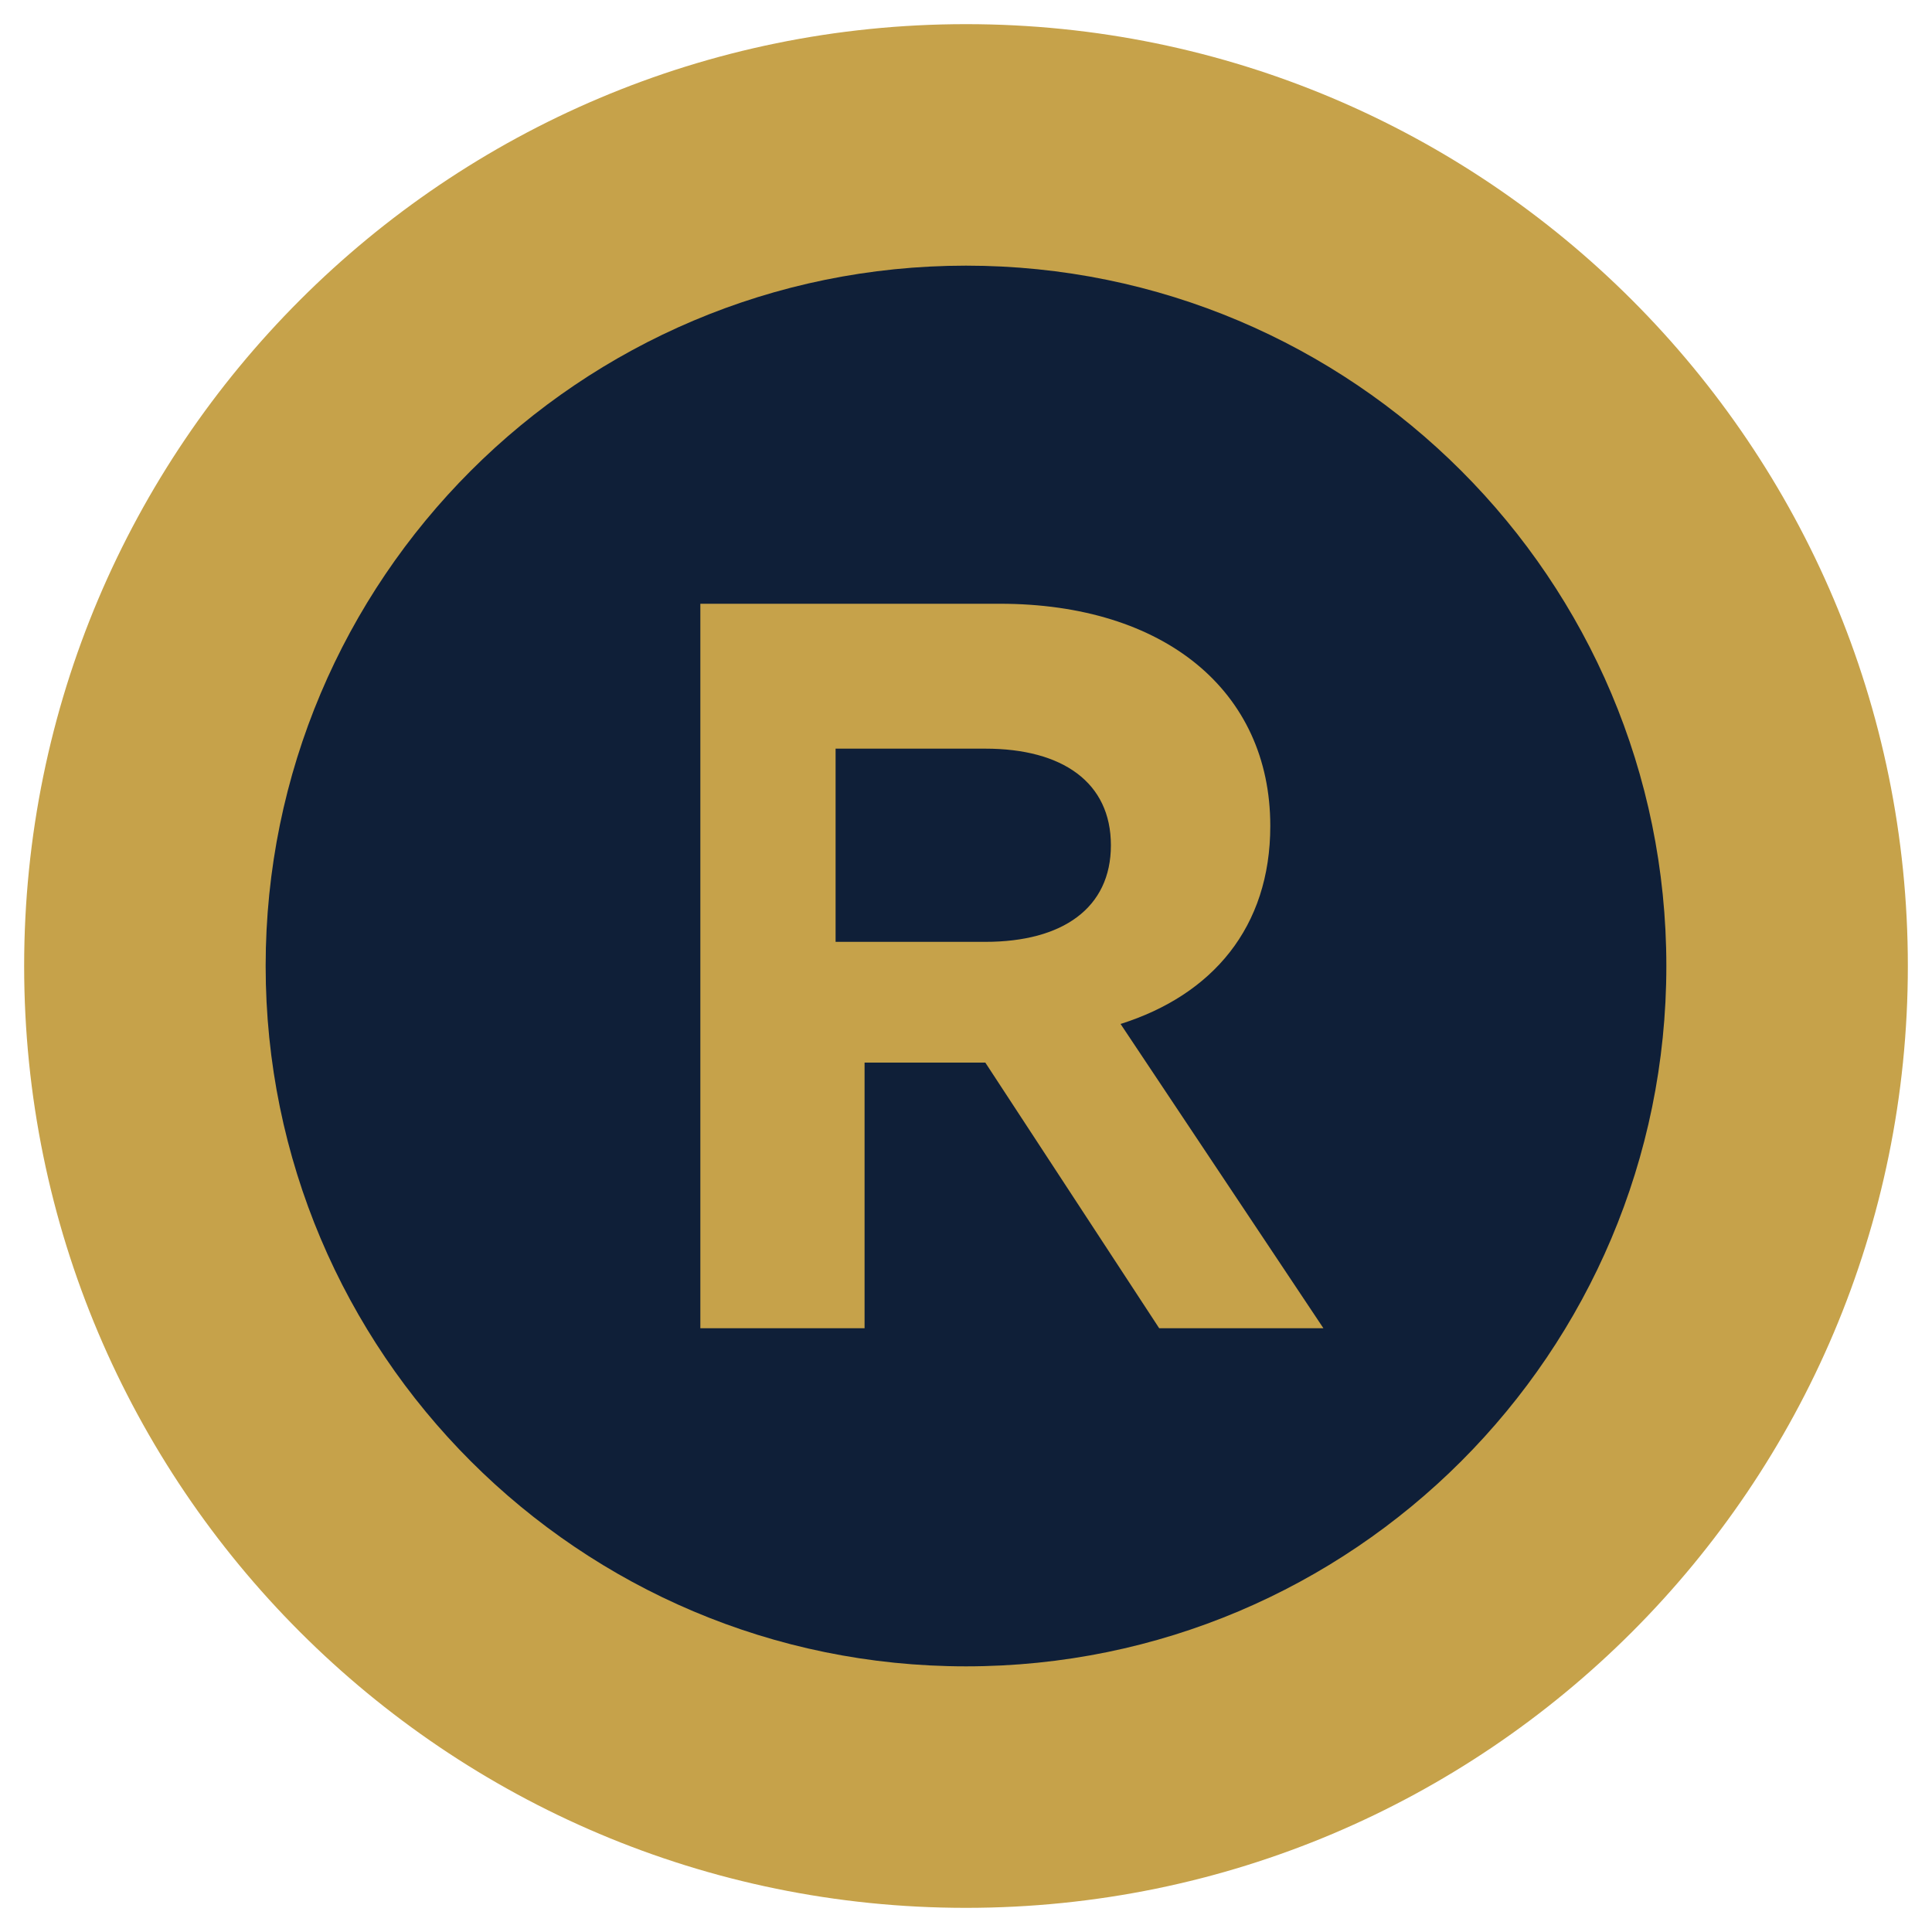
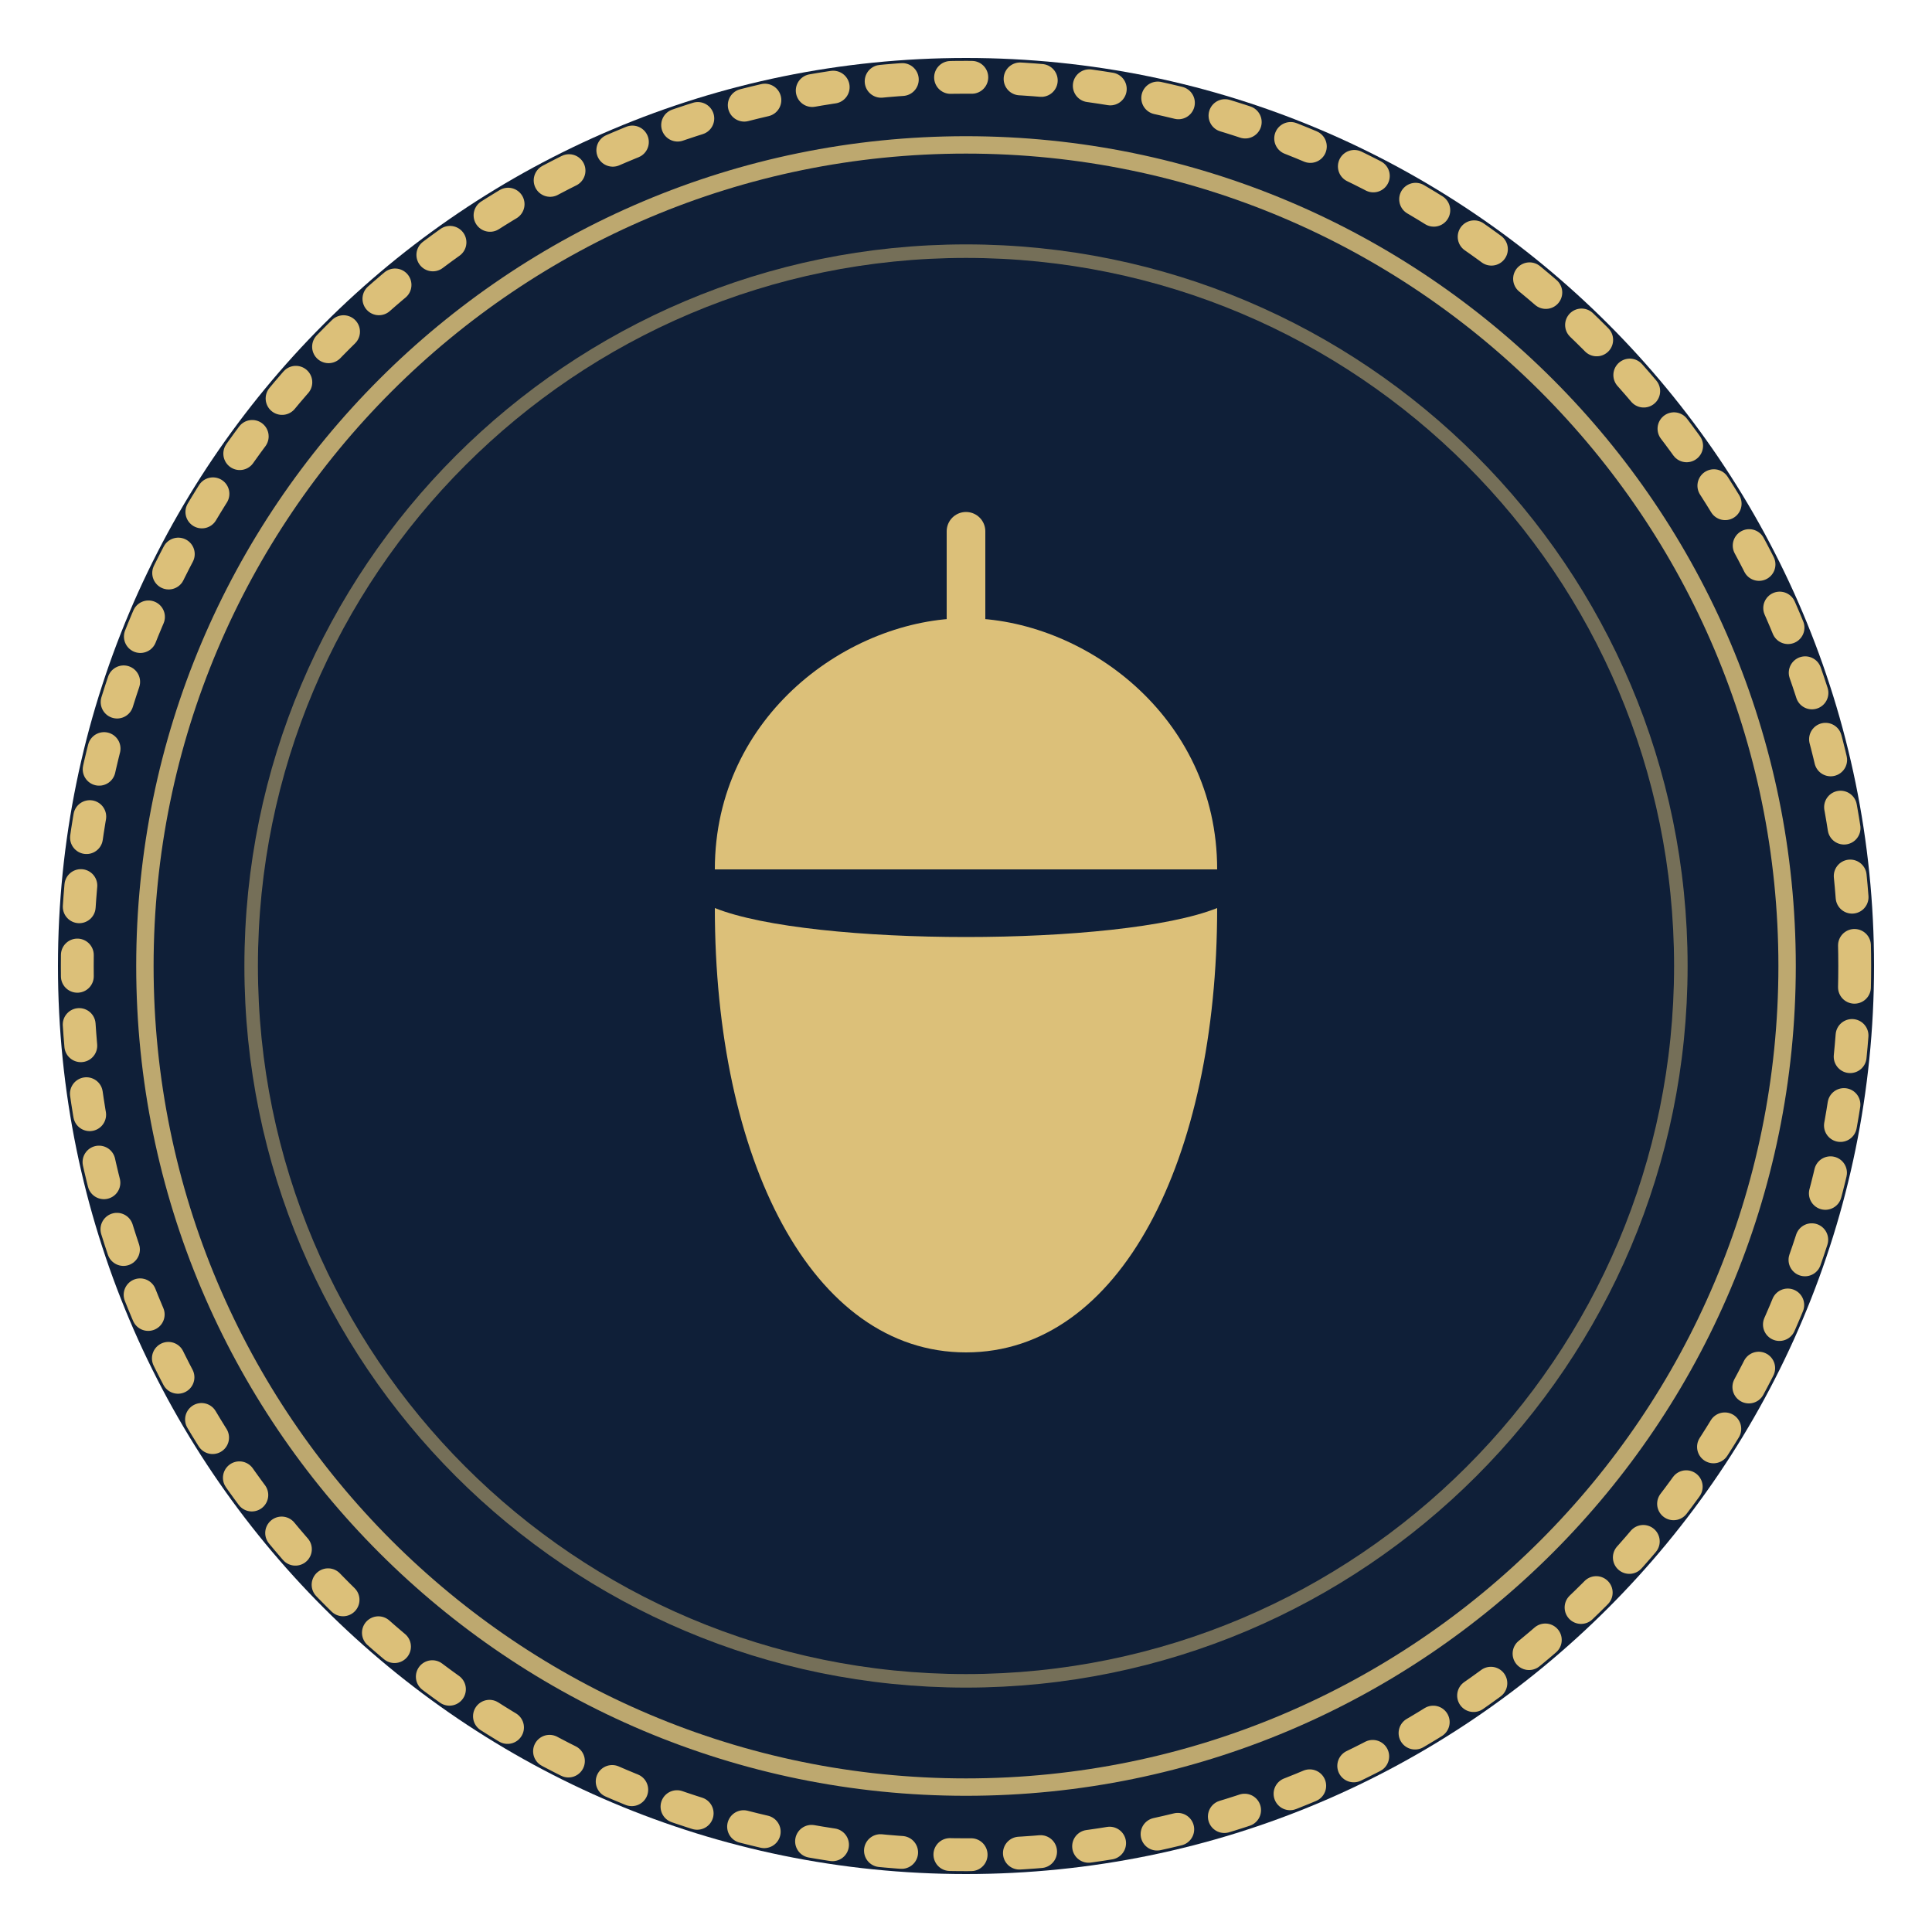
- <svg xmlns="http://www.w3.org/2000/svg" viewBox="0 0 40 40" fill="none">
-   <circle cx="20" cy="20" r="19.5" fill="#C6A24A" />
-   <circle cx="20" cy="20" r="14.5" fill="#0F1F38" />
-   <path d="M14.5 27.5V12.5h6.2c3.4 0 5.6 1.8 5.6 4.6 0 2.1-1.2 3.5-3.1 4.1l4.2 6.3h-3.4l-3.6-5.5h-2.5v5.5H14.5zm2.8-8h3.1c1.6 0 2.6-0.7 2.6-2 0-1.3-1-2-2.6-2h-3.1v4z" fill="#C6A24A" />
+ <svg xmlns="http://www.w3.org/2000/svg" viewBox="0 0 100 100" role="img" aria-label="Talir">
+   <circle cx="50" cy="50" r="47" fill="#0F1F38" />
+   <circle cx="50" cy="50" r="46" fill="none" stroke="#DCC079" stroke-width="1.7" stroke-dasharray="1.1 2.5" stroke-linecap="round" />
+   <circle cx="50" cy="50" r="42.5" fill="none" stroke="#DCC079" stroke-width="0.9" stroke-opacity="0.85" />
+   <circle cx="50" cy="50" r="37" fill="none" stroke="#DCC079" stroke-width="0.7" stroke-opacity="0.5" />
+   <path d="M37 45 C37 37 44 32 50 32 C56 32 63 37 63 45 Z" fill="#DCC079" />
+   <line x1="50" y1="32" x2="50" y2="27.5" stroke="#DCC079" stroke-width="2" stroke-linecap="round" />
+   <path d="M37 47 C37 60 42 70 50 70 C58 70 63 60 63 47 C58 49 42 49 37 47 Z" fill="#DCC079" />
</svg>
